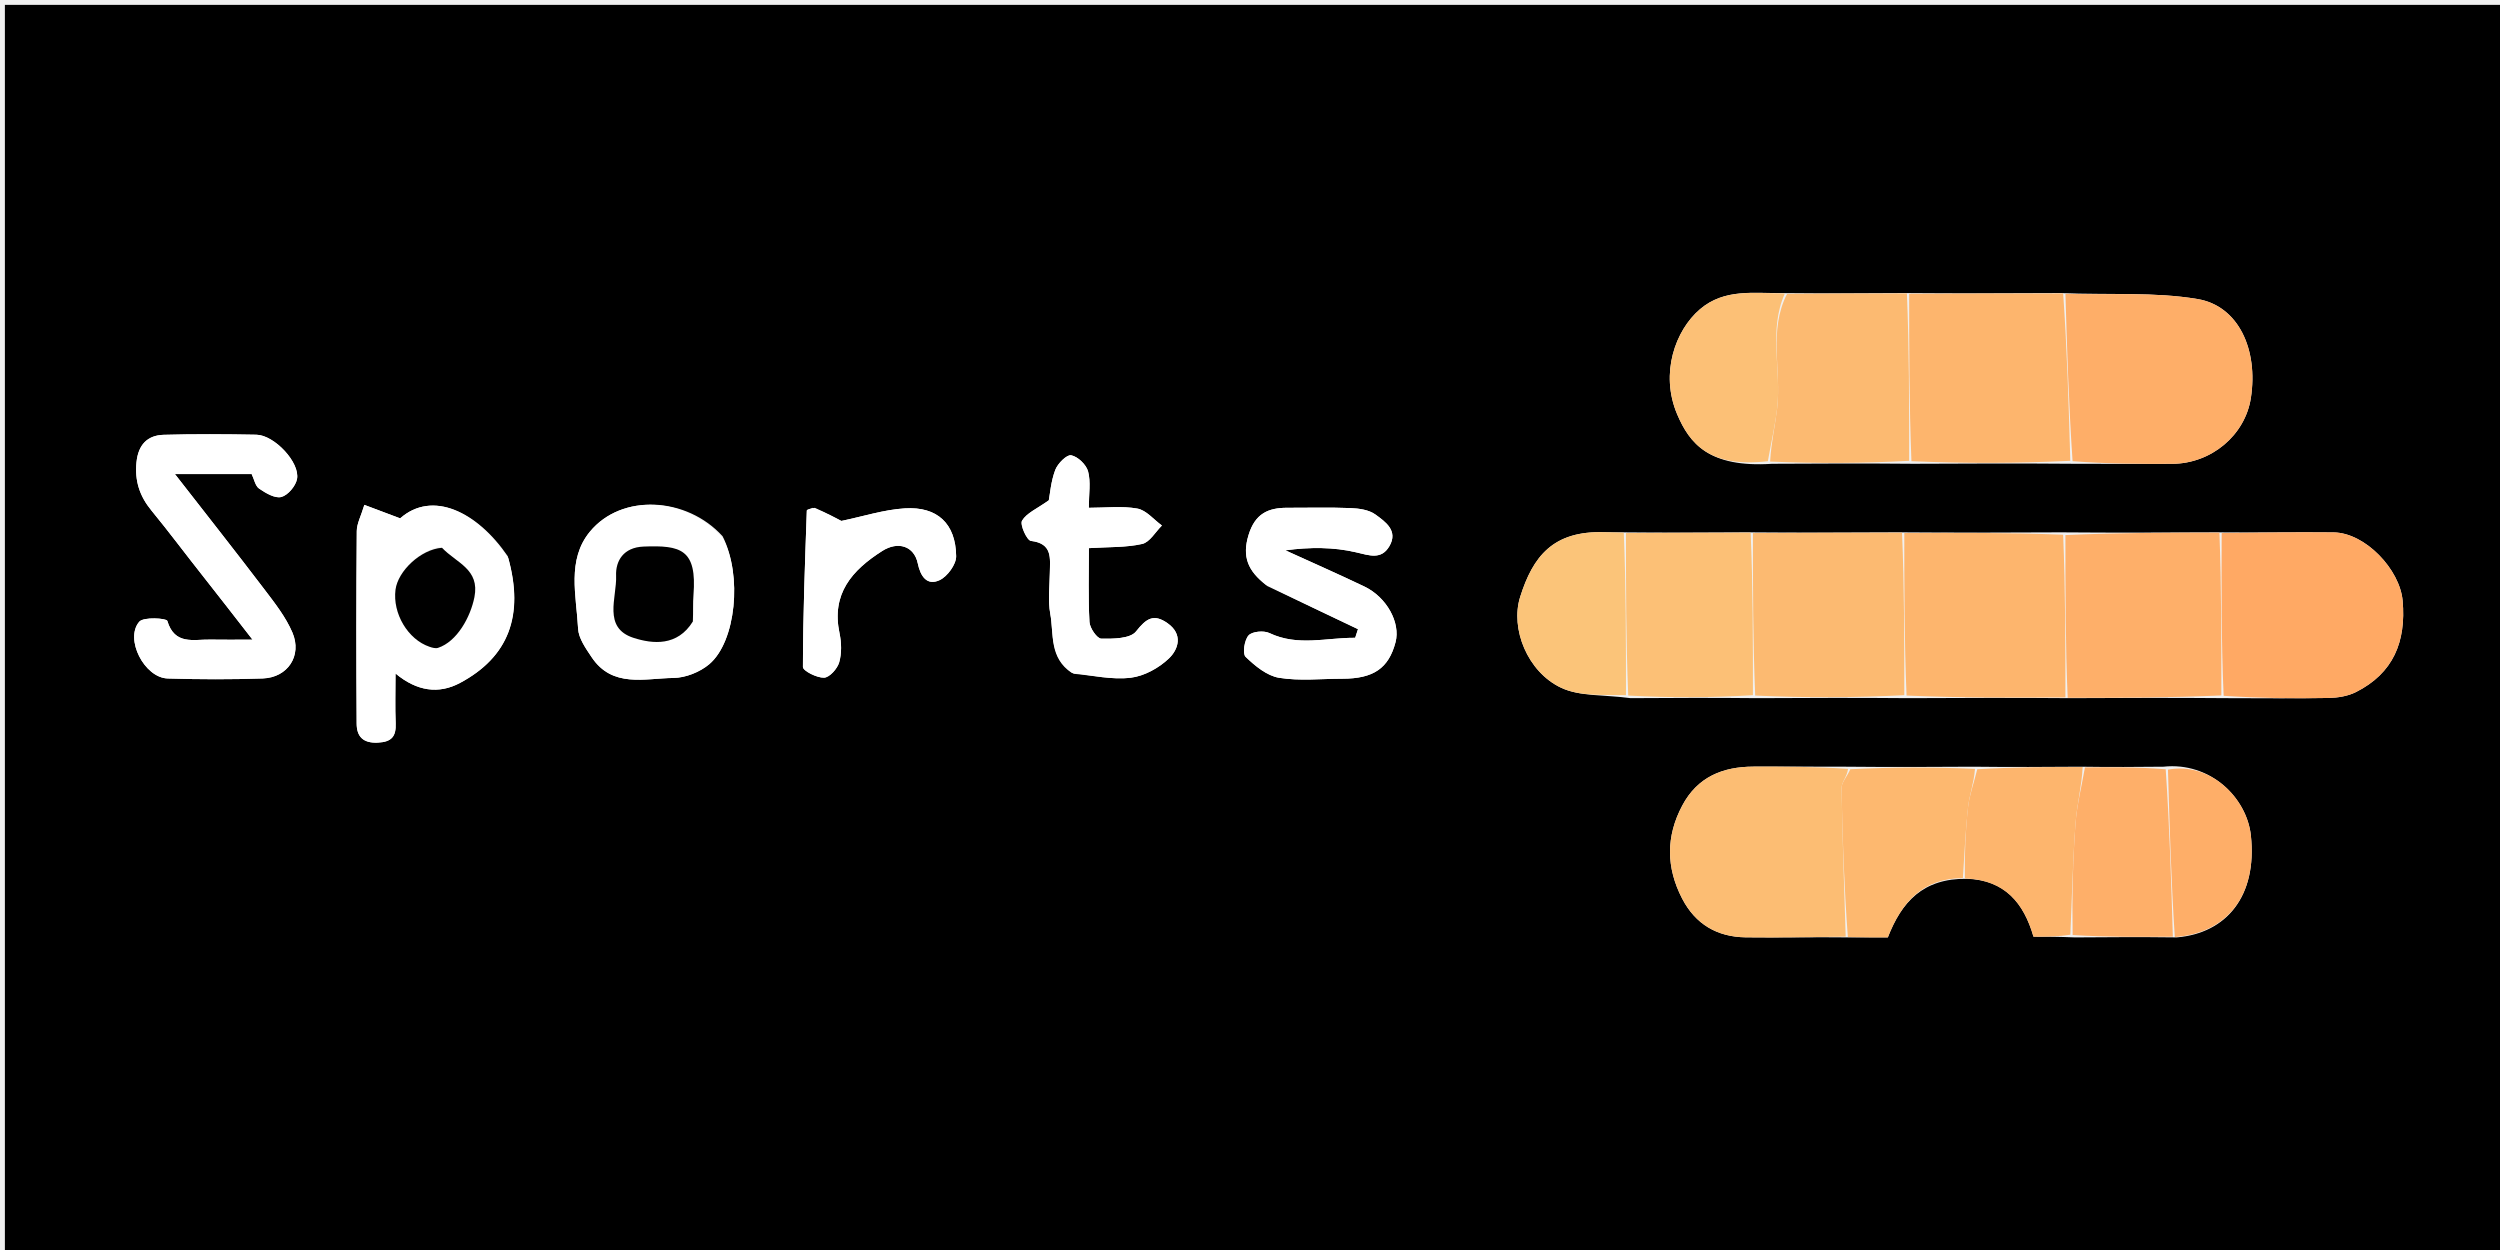
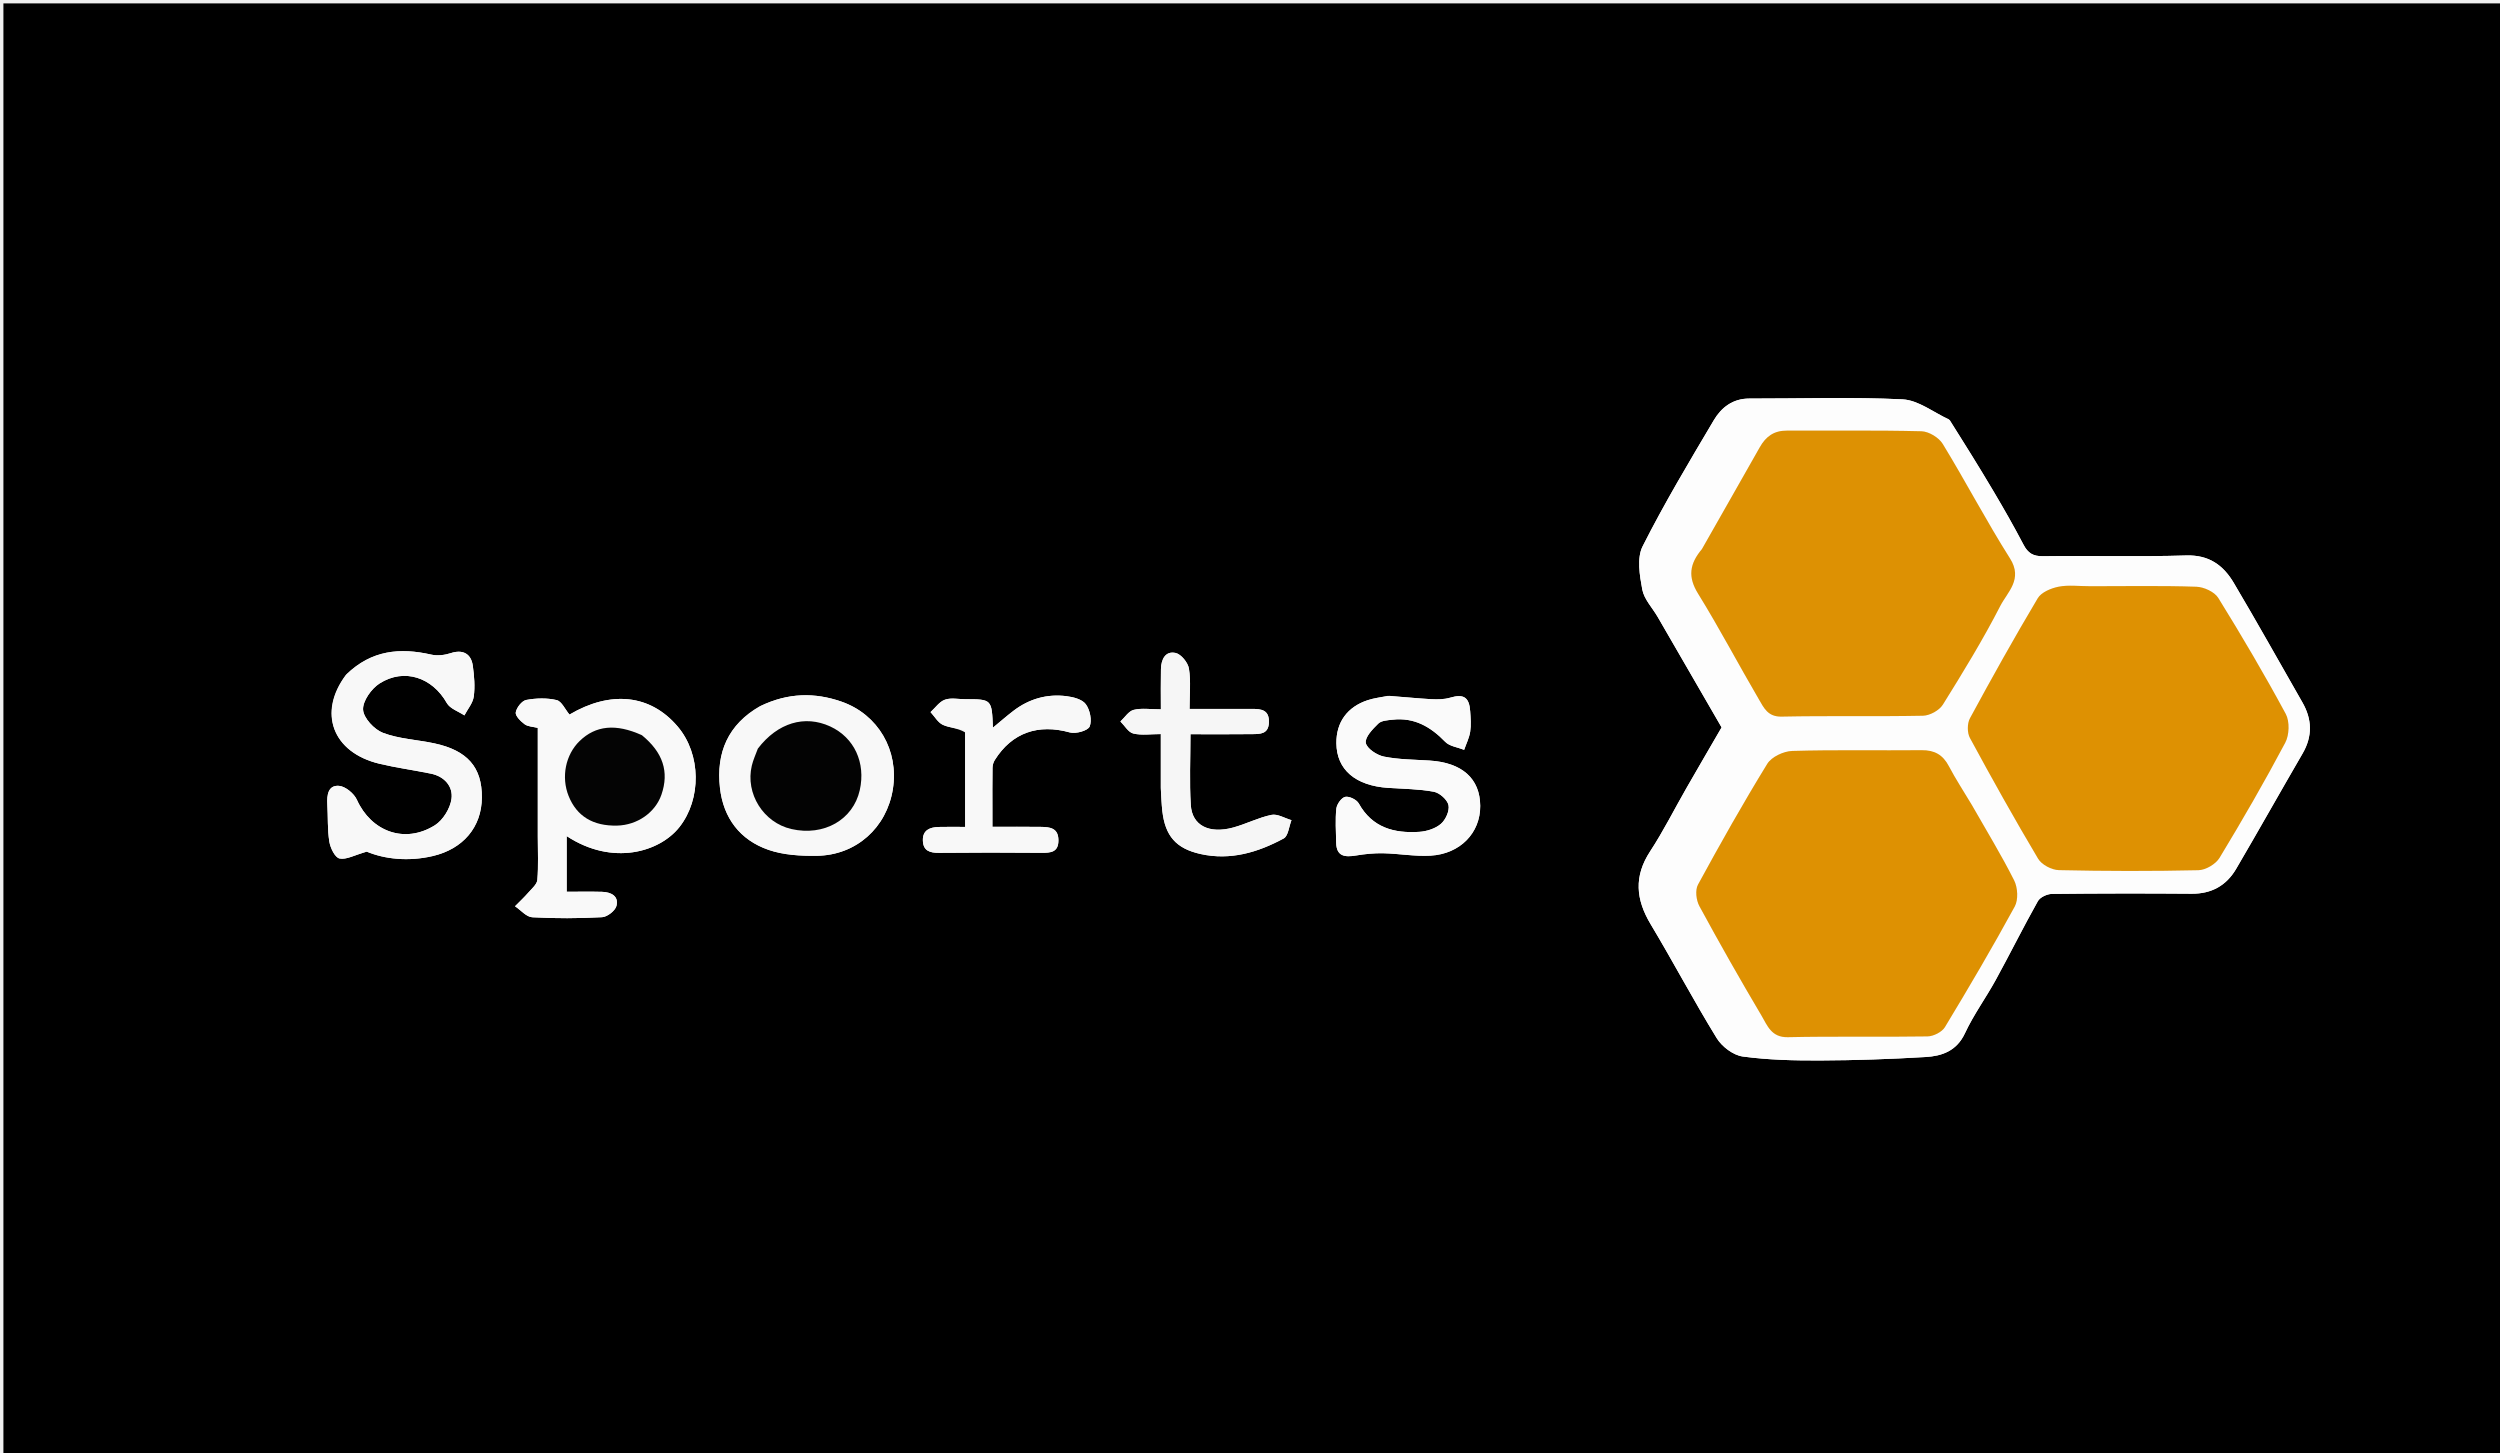
- <svg xmlns="http://www.w3.org/2000/svg" version="1.1" id="Layer_1" x="0px" y="0px" width="100%" viewBox="0 0 512 256" enable-background="new 0 0 512 256" xml:space="preserve">
-   <path fill="#000000" opacity="1" stroke="none" d=" M300,257   C200,257 100.5,257 1,257   C1,171.667 1,86.333 1,1   C171.667,1 342.333,1 513,1   C513,86.333 513,171.667 513,257   C442.167,257 371.333,257 300,257  M443.074,157.02   C437.715,157.069 432.356,157.118 426.07,157.021   C419.046,157.07 412.022,157.119 404.071,157.021   C395.713,157.069 387.355,157.117 378.07,157.02   C371.743,157.013 365.415,156.983 359.088,157.006   C352.813,157.028 347.645,159.119 344.535,164.964   C341.158,171.313 341.217,177.663 344.498,184.019   C347.228,189.308 351.703,191.888 357.528,191.966   C364.349,192.057 371.174,191.888 378.884,191.982   C381.495,191.982 384.106,191.982 386.628,191.982   C389.446,184.708 393.85,179.861 402.805,179.981   C410.6,180.187 414.483,184.973 416.457,191.833   C419.086,191.833 421.542,191.833 424.925,191.983   C431.616,191.933 438.308,191.883 445.798,191.979   C455.986,191.134 462.307,183.51 460.981,171.107   C460.159,163.421 452.674,155.977 443.074,157.02  M332.101,109.021   C330.934,109.014 329.767,109.035 328.601,108.997   C318.025,108.65 313.924,114.005 311.325,122.262   C309.284,128.743 312.817,137.608 319.719,140.853   C323.599,142.677 328.537,142.247 333.926,142.983   C342.283,142.933 350.641,142.883 359.925,142.984   C369.949,142.934 379.974,142.884 390.925,142.984   C401.616,142.934 412.306,142.884 423.924,142.983   C434.282,142.933 444.64,142.883 455.924,142.983   C462.903,142.988 469.882,143.077 476.858,142.945   C478.75,142.909 480.818,142.582 482.481,141.746   C490.164,137.881 492.797,131.416 492.061,123.032   C491.497,116.61 484.39,109.11 477.914,109.035   C470.277,108.947 462.636,109.112 454.07,109.023   C443.713,109.071 433.355,109.119 422.07,109.022   C411.38,109.07 400.689,109.117 389.071,109.02   C379.047,109.069 369.022,109.118 358.071,109.021   C349.714,109.07 341.356,109.118 332.101,109.021  M365.085,60.023   C359.242,60.091 353.182,59.051 348.161,63.327   C343.103,67.635 339.945,76.443 343.46,84.792   C346.027,90.887 350.107,95.832 362.924,94.984   C372.282,94.934 381.64,94.885 391.925,94.984   C402.616,94.934 413.307,94.884 424.925,94.984   C431.565,94.989 438.205,95.022 444.845,94.992   C452.874,94.956 459.793,89.146 460.979,81.507   C462.513,71.622 458.459,62.657 450.057,61.243   C441.227,59.756 432.033,60.434 422.071,60.021   C411.713,60.069 401.356,60.117 390.071,60.02   C382.047,60.07 374.022,60.119 365.085,60.023  M41.999,118.499   C45.04,122.41 48.081,126.322 51.717,131   C48.22,131 45.63,131.041 43.041,130.99   C39.648,130.923 35.769,132.171 34.266,127.153   C34.105,126.616 29.412,126.292 28.518,127.33   C25.485,130.849 29.572,138.804 34.332,138.95   C40.823,139.149 47.331,139.173 53.821,138.944   C58.922,138.763 61.912,134.284 59.889,129.551   C58.525,126.36 56.273,123.495 54.143,120.694   C48.211,112.891 42.134,105.198 35.829,97.094   C41.563,97.094 46.538,97.094 51.544,97.094   C52.054,98.156 52.279,99.529 53.071,100.07   C54.413,100.986 56.306,102.119 57.611,101.782   C58.949,101.436 60.533,99.571 60.823,98.132   C61.504,94.752 56.192,89.101 52.504,89.033   C46.176,88.916 39.84,88.871 33.514,89.053   C30.142,89.149 28.318,91.135 27.956,94.64   C27.563,98.443 28.585,101.596 31.005,104.54   C34.611,108.928 37.998,113.496 41.999,118.499  M103.998,113.929   C97.681,104.68 88.505,100.384 81.952,106.159   C79.305,105.163 77.027,104.305 74.622,103.4   C73.926,105.708 73.078,107.232 73.066,108.762   C72.96,121.911 72.957,135.061 73.044,148.209   C73.061,150.802 74.318,152.232 77.361,152.09   C80.244,151.955 81.142,150.797 81.031,148.11   C80.898,144.899 81,141.679 81,137.931   C85.413,141.607 89.868,142.182 94.202,139.87   C104.156,134.561 107.389,126.065 103.998,113.929  M259.526,120.015   C265.723,122.961 271.92,125.907 278.117,128.853   C277.925,129.443 277.733,130.033 277.541,130.624   C271.692,130.566 265.853,132.443 259.966,129.647   C258.809,129.097 256.438,129.313 255.702,130.136   C254.842,131.098 254.429,133.872 255.108,134.528   C257.028,136.383 259.468,138.404 261.956,138.811   C266.173,139.5 270.584,139.002 274.914,139   C281.293,138.997 284.401,136.861 285.807,131.517   C286.852,127.546 284.016,122.314 279.408,120.111   C274.061,117.555 268.633,115.169 263.24,112.709   C268.3,112.025 273.119,112.035 277.688,113.106   C280.488,113.762 282.894,114.687 284.555,111.842   C286.395,108.69 283.71,106.843 281.681,105.37   C280.36,104.411 278.346,104.128 276.621,104.058   C272.298,103.882 267.964,104.01 263.634,103.997   C259.678,103.985 257.037,105.225 255.708,109.555   C254.345,113.998 255.544,116.928 259.526,120.015  M147.983,109.818   C140.637,101.735 127.32,100.988 120.811,108.891   C116.047,114.674 118.044,122.01 118.394,128.741   C118.498,130.742 119.972,132.798 121.17,134.594   C125.409,140.947 132.052,138.914 137.914,138.845   C140.403,138.816 143.344,137.647 145.259,136.026   C150.754,131.373 152.039,117.771 147.983,109.818  M219.917,137.993   C223.804,138.329 227.763,139.259 231.555,138.802   C234.334,138.468 237.364,136.801 239.413,134.827   C241.348,132.962 242.326,129.908 239.128,127.645   C236.27,125.623 234.761,126.66 232.662,129.314   C231.477,130.813 227.983,130.842 225.542,130.799   C224.678,130.784 223.191,128.627 223.124,127.386   C222.847,122.314 223.008,117.218 223.008,112.258   C227.07,112 230.598,112.153 233.92,111.399   C235.472,111.047 236.625,108.94 237.958,107.628   C236.293,106.419 234.759,104.49 232.934,104.16   C229.767,103.586 226.421,104 222.991,104   C222.991,101.126 223.418,98.699 222.838,96.542   C222.466,95.158 220.742,93.512 219.375,93.241   C218.48,93.064 216.609,94.937 216.115,96.246   C215.222,98.609 215.032,101.237 214.797,102.463   C212.35,104.208 210.245,105.071 209.317,106.633   C208.838,107.441 210.307,110.68 211.138,110.778   C215.578,111.304 215.048,114.3 215.008,117.239   C214.97,120.066 214.59,122.97 215.096,125.705   C215.861,129.844 214.803,134.718 219.917,137.993  M166.452,104.005   C166.03,104.187 165.243,104.357 165.236,104.554   C164.863,115.232 164.456,125.913 164.439,136.593   C164.437,137.393 167.284,138.835 168.768,138.789   C169.877,138.754 171.487,136.96 171.864,135.657   C172.397,133.816 172.346,131.631 171.94,129.722   C170.212,121.61 174.481,116.789 180.691,112.833   C183.904,110.787 187.217,111.804 187.964,115.399   C188.506,118.004 189.829,120.022 192.427,118.815   C194.032,118.07 195.843,115.585 195.821,113.904   C195.733,107.238 191.964,103.693 185.291,104.115   C181.003,104.385 176.784,105.762 172.308,106.69   C171.21,106.101 169.254,105.05 166.452,104.005  z" />
-   <path fill="#FEAE68" opacity="1" stroke="none" d=" M422.998,60.166   C432.033,60.434 441.227,59.756 450.057,61.243   C458.459,62.657 462.513,71.622 460.979,81.507   C459.793,89.146 452.874,94.956 444.845,94.992   C438.205,95.022 431.565,94.989 424.462,94.451   C423.666,82.668 423.332,71.417 422.998,60.166  z" />
-   <path fill="#FFA964" opacity="1" stroke="none" d=" M454.998,109.167   C462.636,109.112 470.277,108.947 477.914,109.035   C484.39,109.11 491.497,116.61 492.061,123.032   C492.797,131.416 490.164,137.881 482.481,141.746   C480.818,142.582 478.75,142.909 476.858,142.945   C469.882,143.077 462.903,142.988 455.399,142.504   C454.916,131.073 454.957,120.12 454.998,109.167  z" />
-   <path fill="#FDB56D" opacity="1" stroke="none" d=" M422.534,60.094   C423.332,71.417 423.666,82.668 423.999,94.377   C413.307,94.884 402.616,94.934 391.462,94.452   C390.999,82.668 390.999,71.416 390.998,60.165   C401.356,60.117 411.713,60.069 422.534,60.094  z" />
-   <path fill="#FCBD73" opacity="1" stroke="none" d=" M377.997,191.832   C371.174,191.888 364.349,192.057 357.528,191.966   C351.703,191.888 347.228,189.308 344.498,184.019   C341.217,177.663 341.158,171.313 344.535,164.964   C347.645,159.119 352.813,157.028 359.088,157.006   C365.415,156.983 371.743,157.013 378.477,157.468   C378.28,159.071 377.137,160.233 377.155,161.377   C377.319,171.53 377.688,181.681 377.997,191.832  z" />
-   <path fill="#FDB56D" opacity="1" stroke="none" d=" M389.998,109.165   C400.689,109.117 411.38,109.07 422.533,109.512   C422.996,120.946 422.997,131.89 422.997,142.833   C412.306,142.884 401.616,142.934 390.462,142.452   C389.999,131.001 389.999,120.083 389.998,109.165  z" />
-   <path fill="#FEAF69" opacity="1" stroke="none" d=" M423.461,142.908   C422.997,131.89 422.996,120.946 422.996,109.585   C433.355,109.119 443.713,109.071 454.534,109.095   C454.957,120.12 454.916,131.073 454.936,142.429   C444.64,142.883 434.282,142.933 423.461,142.908  z" />
-   <path fill="#FCBA71" opacity="1" stroke="none" d=" M389.535,109.093   C389.999,120.083 389.999,131.001 389.999,142.377   C379.974,142.884 369.949,142.934 359.462,142.451   C358.999,131.001 358.999,120.084 358.998,109.167   C369.022,109.118 379.047,109.069 389.535,109.093  z" />
-   <path fill="#FCBA71" opacity="1" stroke="none" d=" M390.535,60.093   C390.999,71.416 390.999,82.668 390.999,94.377   C381.64,94.885 372.282,94.934 362.519,94.533   C362.742,90.589 363.556,87.118 363.962,83.599   C364.862,75.811 362.13,67.708 365.998,60.169   C374.022,60.119 382.047,60.07 390.535,60.093  z" />
-   <path fill="#FFFFFF" opacity="1" stroke="none" d=" M41.739,118.243   C37.998,113.496 34.611,108.928 31.005,104.54   C28.585,101.596 27.563,98.443 27.956,94.64   C28.318,91.135 30.142,89.149 33.514,89.053   C39.84,88.871 46.176,88.916 52.504,89.033   C56.192,89.101 61.504,94.752 60.823,98.132   C60.533,99.571 58.949,101.436 57.611,101.782   C56.306,102.119 54.413,100.986 53.071,100.07   C52.279,99.529 52.054,98.156 51.544,97.094   C46.538,97.094 41.563,97.094 35.829,97.094   C42.134,105.198 48.211,112.891 54.143,120.694   C56.273,123.495 58.525,126.36 59.889,129.551   C61.912,134.284 58.922,138.763 53.821,138.944   C47.331,139.173 40.823,139.149 34.332,138.95   C29.572,138.804 25.485,130.849 28.518,127.33   C29.412,126.292 34.105,126.616 34.266,127.153   C35.769,132.171 39.648,130.923 43.041,130.99   C45.63,131.041 48.22,131 51.717,131   C48.081,126.322 45.04,122.41 41.739,118.243  z" />
-   <path fill="#FCC076" opacity="1" stroke="none" d=" M358.535,109.094   C358.999,120.084 358.999,131.001 358.999,142.376   C350.641,142.883 342.283,142.933 333.463,142.45   C333,131.001 332.999,120.084 332.999,109.167   C341.356,109.118 349.714,109.07 358.535,109.094  z" />
-   <path fill="#FFFFFF" opacity="1" stroke="none" d=" M104.099,114.333   C107.389,126.065 104.156,134.561 94.202,139.87   C89.868,142.182 85.413,141.607 81,137.931   C81,141.679 80.898,144.899 81.031,148.11   C81.142,150.797 80.244,151.955 77.361,152.09   C74.318,152.232 73.061,150.802 73.044,148.209   C72.957,135.061 72.96,121.911 73.066,108.762   C73.078,107.232 73.926,105.708 74.622,103.4   C77.027,104.305 79.305,105.163 81.952,106.159   C88.505,100.384 97.681,104.68 104.099,114.333  M90.169,112.025   C86.151,112.515 81.49,116.962 81.002,120.77   C80.379,125.636 83.536,130.963 87.965,132.458   C88.513,132.643 89.195,132.847 89.698,132.683   C93.6,131.405 96.346,126.38 97.155,122.321   C98.308,116.539 93.469,115.315 90.169,112.025  z" />
-   <path fill="#FDB86F" opacity="1" stroke="none" d=" M378.44,191.907   C377.688,181.681 377.319,171.53 377.155,161.377   C377.137,160.233 378.28,159.071 378.941,157.541   C387.355,157.117 395.713,157.069 404.477,157.47   C404.256,160.37 403.341,162.789 403.061,165.28   C402.518,170.109 402.332,174.979 401.998,179.833   C393.85,179.861 389.446,184.708 386.628,191.982   C384.106,191.982 381.495,191.982 378.44,191.907  z" />
-   <path fill="#FFFFFF" opacity="1" stroke="none" d=" M259.246,119.739   C255.544,116.928 254.345,113.998 255.708,109.555   C257.037,105.225 259.678,103.985 263.634,103.997   C267.964,104.01 272.298,103.882 276.621,104.058   C278.346,104.128 280.36,104.411 281.681,105.37   C283.71,106.843 286.395,108.69 284.555,111.842   C282.894,114.687 280.488,113.762 277.688,113.106   C273.119,112.035 268.3,112.025 263.24,112.709   C268.633,115.169 274.061,117.555 279.408,120.111   C284.016,122.314 286.852,127.546 285.807,131.517   C284.401,136.861 281.293,138.997 274.914,139   C270.584,139.002 266.173,139.5 261.956,138.811   C259.468,138.404 257.028,136.383 255.108,134.528   C254.429,133.872 254.842,131.098 255.702,130.136   C256.438,129.313 258.809,129.097 259.966,129.647   C265.853,132.443 271.692,130.566 277.541,130.624   C277.733,130.033 277.925,129.443 278.117,128.853   C271.92,125.907 265.723,122.961 259.246,119.739  z" />
-   <path fill="#FFFFFF" opacity="1" stroke="none" d=" M148.046,110.215   C152.039,117.771 150.754,131.373 145.259,136.026   C143.344,137.647 140.403,138.816 137.914,138.845   C132.052,138.914 125.409,140.947 121.17,134.594   C119.972,132.798 118.498,130.742 118.394,128.741   C118.044,122.01 116.047,114.674 120.811,108.891   C127.32,100.988 140.637,101.735 148.046,110.215  M141.987,126.852   C141.991,125.193 141.885,123.526 142.018,121.878   C142.778,112.452 139.4,111.648 131.803,111.941   C127.689,112.1 126.055,114.867 126.178,117.919   C126.358,122.368 123.366,128.59 129.776,130.641   C133.675,131.888 138.73,132.418 141.987,126.852  z" />
-   <path fill="#FEAF69" opacity="1" stroke="none" d=" M444.999,191.833   C438.308,191.883 431.616,191.933 424.474,191.496   C424.349,183.559 424.513,176.098 425.066,168.666   C425.354,164.806 426.331,160.998 426.997,157.166   C432.356,157.118 437.715,157.069 443.537,157.552   C444.333,169.333 444.666,180.583 444.999,191.833  z" />
-   <path fill="#FCC076" opacity="1" stroke="none" d=" M365.542,60.096   C362.13,67.708 364.862,75.811 363.962,83.599   C363.556,87.118 362.742,90.589 362.056,94.458   C350.107,95.832 346.027,90.887 343.46,84.792   C339.945,76.443 343.103,67.635 348.161,63.327   C353.182,59.051 359.242,60.091 365.542,60.096  z" />
-   <path fill="#FDB56D" opacity="1" stroke="none" d=" M426.533,157.094   C426.331,160.998 425.354,164.806 425.066,168.666   C424.513,176.098 424.349,183.559 424.011,191.421   C421.542,191.833 419.086,191.833 416.457,191.833   C414.483,184.973 410.6,180.187 402.402,179.907   C402.332,174.979 402.518,170.109 403.061,165.28   C403.341,162.789 404.256,160.37 404.941,157.543   C412.022,157.119 419.046,157.07 426.533,157.094  z" />
-   <path fill="#FFFFFF" opacity="1" stroke="none" d=" M219.532,137.834   C214.803,134.718 215.861,129.844 215.096,125.705   C214.59,122.97 214.97,120.066 215.008,117.239   C215.048,114.3 215.578,111.304 211.138,110.778   C210.307,110.68 208.838,107.441 209.317,106.633   C210.245,105.071 212.35,104.208 214.797,102.463   C215.032,101.237 215.222,98.609 216.115,96.246   C216.609,94.937 218.48,93.064 219.375,93.241   C220.742,93.512 222.466,95.158 222.838,96.542   C223.418,98.699 222.991,101.126 222.991,104   C226.421,104 229.767,103.586 232.934,104.16   C234.759,104.49 236.293,106.419 237.958,107.628   C236.625,108.94 235.472,111.047 233.92,111.399   C230.598,112.153 227.07,112 223.008,112.258   C223.008,117.218 222.847,122.314 223.124,127.386   C223.191,128.627 224.678,130.784 225.542,130.799   C227.983,130.842 231.477,130.813 232.662,129.314   C234.761,126.66 236.27,125.623 239.128,127.645   C242.326,129.908 241.348,132.962 239.413,134.827   C237.364,136.801 234.334,138.468 231.555,138.802   C227.763,139.259 223.804,138.329 219.532,137.834  z" />
-   <path fill="#FBC479" opacity="1" stroke="none" d=" M332.55,109.094   C332.999,120.084 333,131.001 332.999,142.375   C328.537,142.247 323.599,142.677 319.719,140.853   C312.817,137.608 309.284,128.743 311.325,122.262   C313.924,114.005 318.025,108.65 328.601,108.997   C329.767,109.035 330.934,109.014 332.55,109.094  z" />
-   <path fill="#FFFFFF" opacity="1" stroke="none" d=" M166.875,104.003   C169.254,105.05 171.21,106.101 172.308,106.69   C176.784,105.762 181.003,104.385 185.291,104.115   C191.964,103.693 195.733,107.238 195.821,113.904   C195.843,115.585 194.032,118.07 192.427,118.815   C189.829,120.022 188.506,118.004 187.964,115.399   C187.217,111.804 183.904,110.787 180.691,112.833   C174.481,116.789 170.212,121.61 171.94,129.722   C172.346,131.631 172.397,133.816 171.864,135.657   C171.487,136.96 169.877,138.754 168.768,138.789   C167.284,138.835 164.437,137.393 164.439,136.593   C164.456,125.913 164.863,115.232 165.236,104.554   C165.243,104.357 166.03,104.187 166.875,104.003  z" />
-   <path fill="#FEAE68" opacity="1" stroke="none" d=" M445.399,191.906   C444.666,180.583 444.333,169.333 444,157.625   C452.674,155.977 460.159,163.421 460.981,171.107   C462.307,183.51 455.986,191.134 445.399,191.906  z" />
-   <path fill="#000000" opacity="1" stroke="none" d=" M90.52,112.182   C93.469,115.315 98.308,116.539 97.155,122.321   C96.346,126.38 93.6,131.405 89.698,132.683   C89.195,132.847 88.513,132.643 87.965,132.458   C83.536,130.963 80.379,125.636 81.002,120.77   C81.49,116.962 86.151,112.515 90.52,112.182  z" />
-   <path fill="#000000" opacity="1" stroke="none" d=" M141.898,127.279   C138.73,132.418 133.675,131.888 129.776,130.641   C123.366,128.59 126.358,122.368 126.178,117.919   C126.055,114.867 127.689,112.1 131.803,111.941   C139.4,111.648 142.778,112.452 142.018,121.878   C141.885,123.526 141.991,125.193 141.898,127.279  z" />
+ <svg xmlns="http://www.w3.org/2000/svg" version="1.1" id="Layer_1" x="0px" y="0px" width="100%" viewBox="0 0 733 426" enable-background="new 0 0 733 426" xml:space="preserve">
+   <path fill="#000000" opacity="1" stroke="none" d=" M431,427   C287.333,427 144.167,427 1,427   C1,285 1,143 1,1   C245.333,1 489.667,1 734,1   C734,143 734,285 734,427   C633.167,427 532.333,427 431,427  M571.427,122.951   C566.898,120.904 562.446,117.319 557.828,117.092   C542.877,116.357 527.866,116.887 512.878,116.859   C508.074,116.85 504.707,119.468 502.511,123.172   C495.283,135.364 487.989,147.552 481.613,160.192   C479.891,163.604 480.747,168.719 481.517,172.848   C482.049,175.706 484.48,178.202 486.031,180.879   C492.247,191.608 498.451,202.344 504.774,213.276   C501.479,218.959 497.953,224.989 494.478,231.048   C490.925,237.24 487.723,243.658 483.82,249.618   C479.015,256.954 479.62,263.724 483.97,270.98   C490.591,282.023 496.602,293.434 503.347,304.397   C504.875,306.882 508.187,309.39 510.967,309.768   C518.482,310.79 526.153,310.964 533.759,310.932   C544.046,310.887 554.343,310.531 564.612,309.916   C569.433,309.627 573.712,308.129 576.133,302.929   C578.663,297.496 582.268,292.575 585.161,287.297   C589.352,279.649 593.228,271.827 597.5,264.225   C598.145,263.078 600.196,262.115 601.608,262.098   C615.271,261.941 628.938,261.93 642.602,262.038   C648.434,262.084 652.778,259.636 655.639,254.751   C662.215,243.524 668.585,232.176 675.12,220.924   C678.054,215.872 677.927,210.945 675.073,205.961   C668.368,194.254 661.799,182.468 654.918,170.866   C651.887,165.755 647.687,162.655 640.991,162.864   C627.007,163.301 612.998,162.888 599.002,163.084   C596.063,163.125 594.574,162.152 593.278,159.674   C590.499,154.359 587.521,149.141 584.462,143.979   C580.381,137.09 576.145,130.293 571.427,122.951  M157.678,245.498   C157.678,249.659 157.893,253.837 157.552,257.97   C157.444,259.28 155.932,260.537 154.922,261.695   C153.694,263.103 152.317,264.381 151.004,265.715   C152.688,266.843 154.323,268.849 156.063,268.944   C162.866,269.317 169.713,269.288 176.517,268.923   C178.045,268.841 180.384,267.03 180.748,265.606   C181.486,262.713 179.133,261.559 176.512,261.485   C173.083,261.389 169.649,261.462 166.149,261.462   C166.149,255.7 166.149,250.502 166.149,245.139   C179.634,253.999 193.475,249.8 199.231,242.471   C205.663,234.283 205.636,221.19 198.684,213.005   C190.657,203.554 179.008,202.406 166.972,209.514   C165.672,207.963 164.675,205.612 163.206,205.266   C160.367,204.598 157.192,204.685 154.3,205.227   C153.021,205.466 151.46,207.465 151.216,208.871   C151.041,209.88 152.651,211.488 153.819,212.348   C154.782,213.058 156.265,213.064 157.678,213.422   C157.678,223.899 157.678,234.199 157.678,245.498  M101.377,197.927   C93.105,208.942 97.486,220.632 111.247,223.928   C116.23,225.122 121.333,225.806 126.358,226.838   C130.324,227.652 132.871,230.602 132.381,234.217   C132.001,237.022 129.887,240.474 127.499,241.97   C118.683,247.492 108.86,243.838 104.637,234.488   C103.8,232.636 101.254,230.543 99.363,230.408   C96.194,230.181 95.814,233.131 95.972,235.843   C96.184,239.498 95.985,243.21 96.566,246.799   C96.863,248.636 98.227,251.431 99.546,251.707   C101.541,252.126 103.918,250.724 107.523,249.701   C112.728,251.871 119.655,252.683 126.882,250.994   C135.768,248.917 141.236,242.517 141.286,233.812   C141.336,224.973 137.067,220.034 127.343,217.951   C122.326,216.876 117.023,216.664 112.299,214.875   C109.727,213.9 106.591,210.528 106.454,208.083   C106.311,205.551 108.899,201.902 111.323,200.369   C118.581,195.776 126.803,198.674 131.007,206.136   C131.937,207.786 134.401,208.572 136.159,209.756   C137.121,207.91 138.653,206.142 138.913,204.202   C139.305,201.276 139.035,198.2 138.635,195.244   C138.132,191.536 135.582,190.377 132.184,191.497   C130.402,192.085 128.245,192.344 126.445,191.934   C117.336,189.856 108.958,190.56 101.377,197.927  M406.865,204.034   C404.917,204.441 402.911,204.672 401.032,205.288   C394.987,207.272 391.761,211.802 391.827,217.936   C391.911,225.651 397.377,230.352 406.999,231.008   C411.476,231.314 416.014,231.318 420.395,232.142   C422.097,232.462 424.362,234.474 424.701,236.069   C425.052,237.725 423.862,240.366 422.472,241.56   C420.858,242.948 418.329,243.757 416.137,243.9   C408.805,244.377 402.355,242.708 398.393,235.572   C397.774,234.458 395.606,233.396 394.427,233.638   C393.327,233.863 391.956,235.79 391.817,237.087   C391.465,240.372 391.705,243.725 391.767,247.05   C391.843,251.155 394.357,251.369 397.593,250.829   C400.214,250.391 402.905,250.118 405.556,250.176   C410.186,250.278 414.835,251.141 419.429,250.877   C428.152,250.374 434.054,244.17 434.001,236.281   C433.948,228.286 428.696,223.606 419.17,222.998   C414.687,222.711 410.134,222.713 405.764,221.833   C403.693,221.416 400.718,219.44 400.451,217.797   C400.179,216.12 402.489,213.744 404.129,212.146   C405.038,211.26 406.87,211.175 408.317,211.012   C414.649,210.298 419.444,213.076 423.737,217.503   C425.025,218.832 427.407,219.098 429.288,219.852   C429.903,218.08 430.78,216.348 431.061,214.525   C431.361,212.576 431.194,210.535 431.06,208.545   C430.778,204.377 429.098,203.402 425.19,204.562   C423.444,205.08 421.481,205.1 419.634,205.002   C415.674,204.79 411.726,204.355 406.865,204.034  M222.773,207.067   C213.439,212.397 209.933,220.684 211.093,231.018   C212.087,239.865 216.985,246.289 225.318,249.176   C229.715,250.7 234.728,250.98 239.452,250.921   C251.025,250.776 259.98,242.691 261.786,231.39   C263.595,220.066 257.525,209.478 246.694,205.712   C238.896,203.001 231.065,203.094 222.773,207.067  M340.349,231.328   C340.493,233.485 340.549,235.651 340.796,237.796   C341.635,245.079 344.783,248.789 352.027,250.403   C360.729,252.342 368.822,249.923 376.379,245.833   C377.715,245.11 377.929,242.313 378.662,240.474   C376.695,239.904 374.57,238.559 372.796,238.924   C368.953,239.715 365.351,241.607 361.54,242.643   C354.5,244.556 349.52,242.036 349.144,236.064   C348.718,229.293 349.046,222.475 349.046,215.272   C355.251,215.272 361.201,215.326 367.149,215.245   C369.468,215.214 371.944,215.273 372.047,211.78   C372.156,208.09 369.759,207.859 367.096,207.854   C361.15,207.841 355.204,207.85 348.778,207.85   C348.778,203.628 349.196,199.75 348.595,196.038   C348.31,194.273 346.304,191.801 344.686,191.449   C341.647,190.788 340.451,193.386 340.389,196.173   C340.306,199.945 340.369,203.719 340.369,207.98   C337.319,207.98 334.736,207.557 332.401,208.133   C330.914,208.5 329.793,210.351 328.507,211.537   C329.753,212.768 330.827,214.717 332.285,215.068   C334.732,215.658 337.424,215.23 340.349,215.23   C340.349,220.764 340.349,225.566 340.349,231.328  M282.983,214.74   C282.983,223.867 282.983,232.994 282.983,242.455   C280.132,242.455 277.664,242.4 275.201,242.47   C272.625,242.543 270.492,243.39 270.586,246.451   C270.679,249.483 272.655,250.085 275.371,250.056   C285.354,249.949 295.34,249.964 305.324,250.046   C308.087,250.068 310.371,249.903 310.328,246.293   C310.286,242.688 307.73,242.487 305.159,242.446   C300.554,242.374 295.947,242.426 290.973,242.426   C290.973,240.517 290.972,239.05 290.973,237.582   C290.973,233.422 290.94,229.262 291.004,225.102   C291.016,224.343 291.265,223.492 291.669,222.848   C296.724,214.785 304.416,212.181 313.675,214.752   C315.426,215.238 318.978,214.236 319.487,213.006   C320.227,211.217 319.58,208.14 318.355,206.471   C317.298,205.032 314.66,204.357 312.628,204.108   C306.973,203.415 301.757,204.906 297.193,208.374   C295.207,209.883 293.331,211.537 291.121,213.358   C290.803,205.008 290.803,205.008 282.99,205.008   C280.993,205.008 278.821,204.521 277.051,205.155   C275.421,205.739 274.223,207.53 272.835,208.789   C274.033,210.081 275.005,211.871 276.484,212.54   C278.43,213.42 280.775,213.417 282.983,214.74  z" />
+   <path fill="#FDFDFD" opacity="1" stroke="none" d=" M571.701,123.203   C576.145,130.293 580.381,137.09 584.462,143.979   C587.521,149.141 590.499,154.359 593.278,159.674   C594.574,162.152 596.063,163.125 599.002,163.084   C612.998,162.888 627.007,163.301 640.991,162.864   C647.687,162.655 651.887,165.755 654.918,170.866   C661.799,182.468 668.368,194.254 675.073,205.961   C677.927,210.945 678.054,215.872 675.12,220.924   C668.585,232.176 662.215,243.524 655.639,254.751   C652.778,259.636 648.434,262.084 642.602,262.038   C628.938,261.93 615.271,261.941 601.608,262.098   C600.196,262.115 598.145,263.078 597.5,264.225   C593.228,271.827 589.352,279.649 585.161,287.297   C582.268,292.575 578.663,297.496 576.133,302.929   C573.712,308.129 569.433,309.627 564.612,309.916   C554.343,310.531 544.046,310.887 533.759,310.932   C526.153,310.964 518.482,310.79 510.967,309.768   C508.187,309.39 504.875,306.882 503.347,304.397   C496.602,293.434 490.591,282.023 483.97,270.98   C479.62,263.724 479.015,256.954 483.82,249.618   C487.723,243.658 490.925,237.24 494.478,231.048   C497.953,224.989 501.479,218.959 504.774,213.276   C498.451,202.344 492.247,191.608 486.031,180.879   C484.48,178.202 482.049,175.706 481.517,172.848   C480.747,168.719 479.891,163.604 481.613,160.192   C487.989,147.552 495.283,135.364 502.511,123.172   C504.707,119.468 508.074,116.85 512.878,116.859   C527.866,116.887 542.877,116.357 557.828,117.092   C562.446,117.319 566.898,120.904 571.701,123.203  M498.884,161.344   C495.368,165.322 494.827,169.131 497.864,174.04   C504.155,184.209 509.716,194.826 515.765,205.15   C517.168,207.543 518.351,210.193 522.334,210.109   C536.157,209.817 549.992,210.129 563.814,209.849   C565.823,209.808 568.594,208.291 569.644,206.604   C575.547,197.13 581.393,187.58 586.483,177.657   C588.568,173.594 593.194,169.835 589.341,163.75   C582.398,152.781 576.375,141.233 569.604,130.15   C568.464,128.285 565.521,126.501 563.365,126.446   C550.212,126.107 537.046,126.311 523.884,126.259   C520.149,126.244 517.748,127.96 515.957,131.152   C510.417,141.023 504.74,150.817 498.884,161.344  M577.932,235.638   C575.739,231.98 573.381,228.408 571.403,224.637   C569.651,221.298 567.194,219.919 563.434,219.957   C550.783,220.082 538.124,219.798 525.484,220.178   C522.951,220.254 519.419,221.908 518.165,223.951   C511.04,235.55 504.351,247.425 497.845,259.386   C496.98,260.977 497.325,263.959 498.256,265.675   C504.126,276.495 510.205,287.207 516.483,297.796   C518.178,300.656 519.35,304.215 524.209,304.104   C537.853,303.791 551.51,304.094 565.157,303.872   C566.908,303.843 569.377,302.596 570.251,301.15   C577.301,289.493 584.211,277.741 590.727,265.78   C591.807,263.798 591.605,260.236 590.547,258.132   C586.801,250.681 582.426,243.544 577.932,235.638  M612.523,171.881   C609.527,171.883 606.444,171.451 603.563,172.026   C601.351,172.467 598.511,173.653 597.465,175.409   C590.574,186.982 584.003,198.751 577.591,210.598   C576.769,212.116 576.757,214.842 577.576,216.355   C584.032,228.285 590.648,240.135 597.584,251.79   C598.622,253.535 601.559,255.072 603.653,255.12   C617.293,255.426 630.947,255.454 644.587,255.141   C646.72,255.092 649.657,253.354 650.769,251.517   C657.48,240.436 663.963,229.202 670.033,217.76   C671.235,215.496 671.371,211.528 670.183,209.324   C663.96,197.782 657.302,186.462 650.396,175.312   C649.29,173.528 646.195,172.109 643.969,172.033   C633.828,171.687 623.668,171.881 612.523,171.881  z" />
+   <path fill="#F9F9F9" opacity="1" stroke="none" d=" M157.678,244.998   C157.678,234.199 157.678,223.899 157.678,213.422   C156.265,213.064 154.782,213.058 153.819,212.348   C152.651,211.488 151.041,209.88 151.216,208.871   C151.46,207.465 153.021,205.466 154.3,205.227   C157.192,204.685 160.367,204.598 163.206,205.266   C164.675,205.612 165.672,207.963 166.972,209.514   C179.008,202.406 190.657,203.554 198.684,213.005   C205.636,221.19 205.663,234.283 199.231,242.471   C193.475,249.8 179.634,253.999 166.149,245.139   C166.149,250.502 166.149,255.7 166.149,261.462   C169.649,261.462 173.083,261.389 176.512,261.485   C179.133,261.559 181.486,262.713 180.748,265.606   C180.384,267.03 178.045,268.841 176.517,268.923   C169.713,269.288 162.866,269.317 156.063,268.944   C154.323,268.849 152.688,266.843 151.004,265.715   C152.317,264.381 153.694,263.103 154.922,261.695   C155.932,260.537 157.444,259.28 157.552,257.97   C157.893,253.837 157.678,249.659 157.678,244.998  M187.925,215.32   C180.546,212.083 174.64,212.721 169.956,217.26   C165.807,221.282 164.495,227.827 166.722,233.389   C169.091,239.307 173.865,242.223 180.923,242.064   C186.851,241.931 192.133,238.242 193.939,232.975   C196.222,226.317 194.427,220.657 187.925,215.32  z" />
+   <path fill="#F8F8F8" opacity="1" stroke="none" d=" M101.633,197.667   C108.958,190.56 117.336,189.856 126.445,191.934   C128.245,192.344 130.402,192.085 132.184,191.497   C135.582,190.377 138.132,191.536 138.635,195.244   C139.035,198.2 139.305,201.276 138.913,204.202   C138.653,206.142 137.121,207.91 136.159,209.756   C134.401,208.572 131.937,207.786 131.007,206.136   C126.803,198.674 118.581,195.776 111.323,200.369   C108.899,201.902 106.311,205.551 106.454,208.083   C106.591,210.528 109.727,213.9 112.299,214.875   C117.023,216.664 122.326,216.876 127.343,217.951   C137.067,220.034 141.336,224.973 141.286,233.812   C141.236,242.517 135.768,248.917 126.882,250.994   C119.655,252.683 112.728,251.871 107.523,249.701   C103.918,250.724 101.541,252.126 99.546,251.707   C98.227,251.431 96.863,248.636 96.566,246.799   C95.985,243.21 96.184,239.498 95.972,235.843   C95.814,233.131 96.194,230.181 99.363,230.408   C101.254,230.543 103.8,232.636 104.637,234.488   C108.86,243.838 118.683,247.492 127.499,241.97   C129.887,240.474 132.001,237.022 132.381,234.217   C132.871,230.602 130.324,227.652 126.358,226.838   C121.333,225.806 116.23,225.122 111.247,223.928   C97.486,220.632 93.105,208.942 101.633,197.667  z" />
+   <path fill="#FAFAFA" opacity="1" stroke="none" d=" M407.319,204.023   C411.726,204.355 415.674,204.79 419.634,205.002   C421.481,205.1 423.444,205.08 425.19,204.562   C429.098,203.402 430.778,204.377 431.06,208.545   C431.194,210.535 431.361,212.576 431.061,214.525   C430.78,216.348 429.903,218.08 429.288,219.852   C427.407,219.098 425.025,218.832 423.737,217.503   C419.444,213.076 414.649,210.298 408.317,211.012   C406.87,211.175 405.038,211.26 404.129,212.146   C402.489,213.744 400.179,216.12 400.451,217.797   C400.718,219.44 403.693,221.416 405.764,221.833   C410.134,222.713 414.687,222.711 419.17,222.998   C428.696,223.606 433.948,228.286 434.001,236.281   C434.054,244.17 428.152,250.374 419.429,250.877   C414.835,251.141 410.186,250.278 405.556,250.176   C402.905,250.118 400.214,250.391 397.593,250.829   C394.357,251.369 391.843,251.155 391.767,247.05   C391.705,243.725 391.465,240.372 391.817,237.087   C391.956,235.79 393.327,233.863 394.427,233.638   C395.606,233.396 397.774,234.458 398.393,235.572   C402.355,242.708 408.805,244.377 416.137,243.9   C418.329,243.757 420.858,242.948 422.472,241.56   C423.862,240.366 425.052,237.725 424.701,236.069   C424.362,234.474 422.097,232.462 420.395,232.142   C416.014,231.318 411.476,231.314 406.999,231.008   C397.377,230.352 391.911,225.651 391.827,217.936   C391.761,211.802 394.987,207.272 401.032,205.288   C402.911,204.672 404.917,204.441 407.319,204.023  z" />
+   <path fill="#F8F8F8" opacity="1" stroke="none" d=" M223.139,206.968   C231.065,203.094 238.896,203.001 246.694,205.712   C257.525,209.478 263.595,220.066 261.786,231.39   C259.98,242.691 251.025,250.776 239.452,250.921   C234.728,250.98 229.715,250.7 225.318,249.176   C216.985,246.289 212.087,239.865 211.093,231.018   C209.933,220.684 213.439,212.397 223.139,206.968  M222.038,219.828   C221.496,221.377 220.813,222.891 220.435,224.479   C218.482,232.676 223.833,241.197 232.042,243.072   C241.568,245.247 250.142,240.364 252.086,231.658   C253.88,223.62 250.457,216.247 243.422,213   C235.975,209.563 228.023,211.885 222.038,219.828  z" />
+   <path fill="#F6F6F6" opacity="1" stroke="none" d=" M340.349,230.849   C340.349,225.566 340.349,220.764 340.349,215.23   C337.424,215.23 334.732,215.658 332.285,215.068   C330.827,214.717 329.753,212.768 328.507,211.537   C329.793,210.351 330.914,208.5 332.401,208.133   C334.736,207.557 337.319,207.98 340.369,207.98   C340.369,203.719 340.306,199.945 340.389,196.173   C340.451,193.386 341.647,190.788 344.686,191.449   C346.304,191.801 348.31,194.273 348.595,196.038   C349.196,199.75 348.778,203.628 348.778,207.85   C355.204,207.85 361.15,207.841 367.096,207.854   C369.759,207.859 372.156,208.09 372.047,211.78   C371.944,215.273 369.468,215.214 367.149,215.245   C361.201,215.326 355.251,215.272 349.046,215.272   C349.046,222.475 348.718,229.293 349.144,236.064   C349.52,242.036 354.5,244.556 361.54,242.643   C365.351,241.607 368.953,239.715 372.796,238.924   C374.57,238.559 376.695,239.904 378.662,240.474   C377.929,242.313 377.715,245.11 376.379,245.833   C368.822,249.923 360.729,252.342 352.027,250.403   C344.783,248.789 341.635,245.079 340.796,237.796   C340.549,235.651 340.493,233.485 340.349,230.849  z" />
+   <path fill="#F8F8F8" opacity="1" stroke="none" d=" M282.966,214.267   C280.775,213.417 278.43,213.42 276.484,212.54   C275.005,211.871 274.033,210.081 272.835,208.789   C274.223,207.53 275.421,205.739 277.051,205.155   C278.821,204.521 280.993,205.008 282.99,205.008   C290.803,205.008 290.803,205.008 291.121,213.358   C293.331,211.537 295.207,209.883 297.193,208.374   C301.757,204.906 306.973,203.415 312.628,204.108   C314.66,204.357 317.298,205.032 318.355,206.471   C319.58,208.14 320.227,211.217 319.487,213.006   C318.978,214.236 315.426,215.238 313.675,214.752   C304.416,212.181 296.724,214.785 291.669,222.848   C291.265,223.492 291.016,224.343 291.004,225.102   C290.94,229.262 290.973,233.422 290.973,237.582   C290.972,239.05 290.973,240.517 290.973,242.426   C295.947,242.426 300.554,242.374 305.159,242.446   C307.73,242.487 310.286,242.688 310.328,246.293   C310.371,249.903 308.087,250.068 305.324,250.046   C295.34,249.964 285.354,249.949 275.371,250.056   C272.655,250.085 270.679,249.483 270.586,246.451   C270.492,243.39 272.625,242.543 275.201,242.47   C277.664,242.4 280.132,242.455 282.983,242.455   C282.983,232.994 282.983,223.867 282.966,214.267  z" />
+   <path fill="#DD9103" opacity="1" stroke="none" d=" M499,160.993   C504.74,150.817 510.417,141.023 515.957,131.152   C517.748,127.96 520.149,126.244 523.884,126.259   C537.046,126.311 550.212,126.107 563.365,126.446   C565.521,126.501 568.464,128.285 569.604,130.15   C576.375,141.233 582.398,152.781 589.341,163.75   C593.194,169.835 588.568,173.594 586.483,177.657   C581.393,187.58 575.547,197.13 569.644,206.604   C568.594,208.291 565.823,209.808 563.814,209.849   C549.992,210.129 536.157,209.817 522.334,210.109   C518.351,210.193 517.168,207.543 515.765,205.15   C509.716,194.826 504.155,184.209 497.864,174.04   C494.827,169.131 495.368,165.322 499,160.993  z" />
+   <path fill="#DE9102" opacity="1" stroke="none" d=" M578.111,235.963   C582.426,243.544 586.801,250.681 590.547,258.132   C591.605,260.236 591.807,263.798 590.727,265.78   C584.211,277.741 577.301,289.493 570.251,301.15   C569.377,302.596 566.908,303.843 565.157,303.872   C551.51,304.094 537.853,303.791 524.209,304.104   C519.35,304.215 518.178,300.656 516.483,297.796   C510.205,287.207 504.126,276.495 498.256,265.675   C497.325,263.959 496.98,260.977 497.845,259.386   C504.351,247.425 511.04,235.55 518.165,223.951   C519.419,221.908 522.951,220.254 525.484,220.178   C538.124,219.798 550.783,220.082 563.434,219.957   C567.194,219.919 569.651,221.298 571.403,224.637   C573.381,228.408 575.739,231.98 578.111,235.963  z" />
+   <path fill="#DE9102" opacity="1" stroke="none" d=" M613.019,171.881   C623.668,171.881 633.828,171.687 643.969,172.033   C646.195,172.109 649.29,173.528 650.396,175.312   C657.302,186.462 663.96,197.782 670.183,209.324   C671.371,211.528 671.235,215.496 670.033,217.76   C663.963,229.202 657.48,240.436 650.769,251.517   C649.657,253.354 646.72,255.092 644.587,255.141   C630.947,255.454 617.293,255.426 603.653,255.12   C601.559,255.072 598.622,253.535 597.584,251.79   C590.648,240.135 584.032,228.285 577.576,216.355   C576.757,214.842 576.769,212.116 577.591,210.598   C584.003,198.751 590.574,186.982 597.465,175.409   C598.511,173.653 601.351,172.467 603.563,172.026   C606.444,171.451 609.527,171.883 613.019,171.881  z" />
+   <path fill="#040404" opacity="1" stroke="none" d=" M188.211,215.569   C194.427,220.657 196.222,226.317 193.939,232.975   C192.133,238.242 186.851,241.931 180.923,242.064   C173.865,242.223 169.091,239.307 166.722,233.389   C164.495,227.827 165.807,221.282 169.956,217.26   C174.64,212.721 180.546,212.083 188.211,215.569  z" />
+   <path fill="#030303" opacity="1" stroke="none" d=" M222.209,219.486   C228.023,211.885 235.975,209.563 243.422,213   C250.457,216.247 253.88,223.62 252.086,231.658   C250.142,240.364 241.568,245.247 232.042,243.072   C223.833,241.197 218.482,232.676 220.435,224.479   C220.813,222.891 221.496,221.377 222.209,219.486  z" />
</svg>
